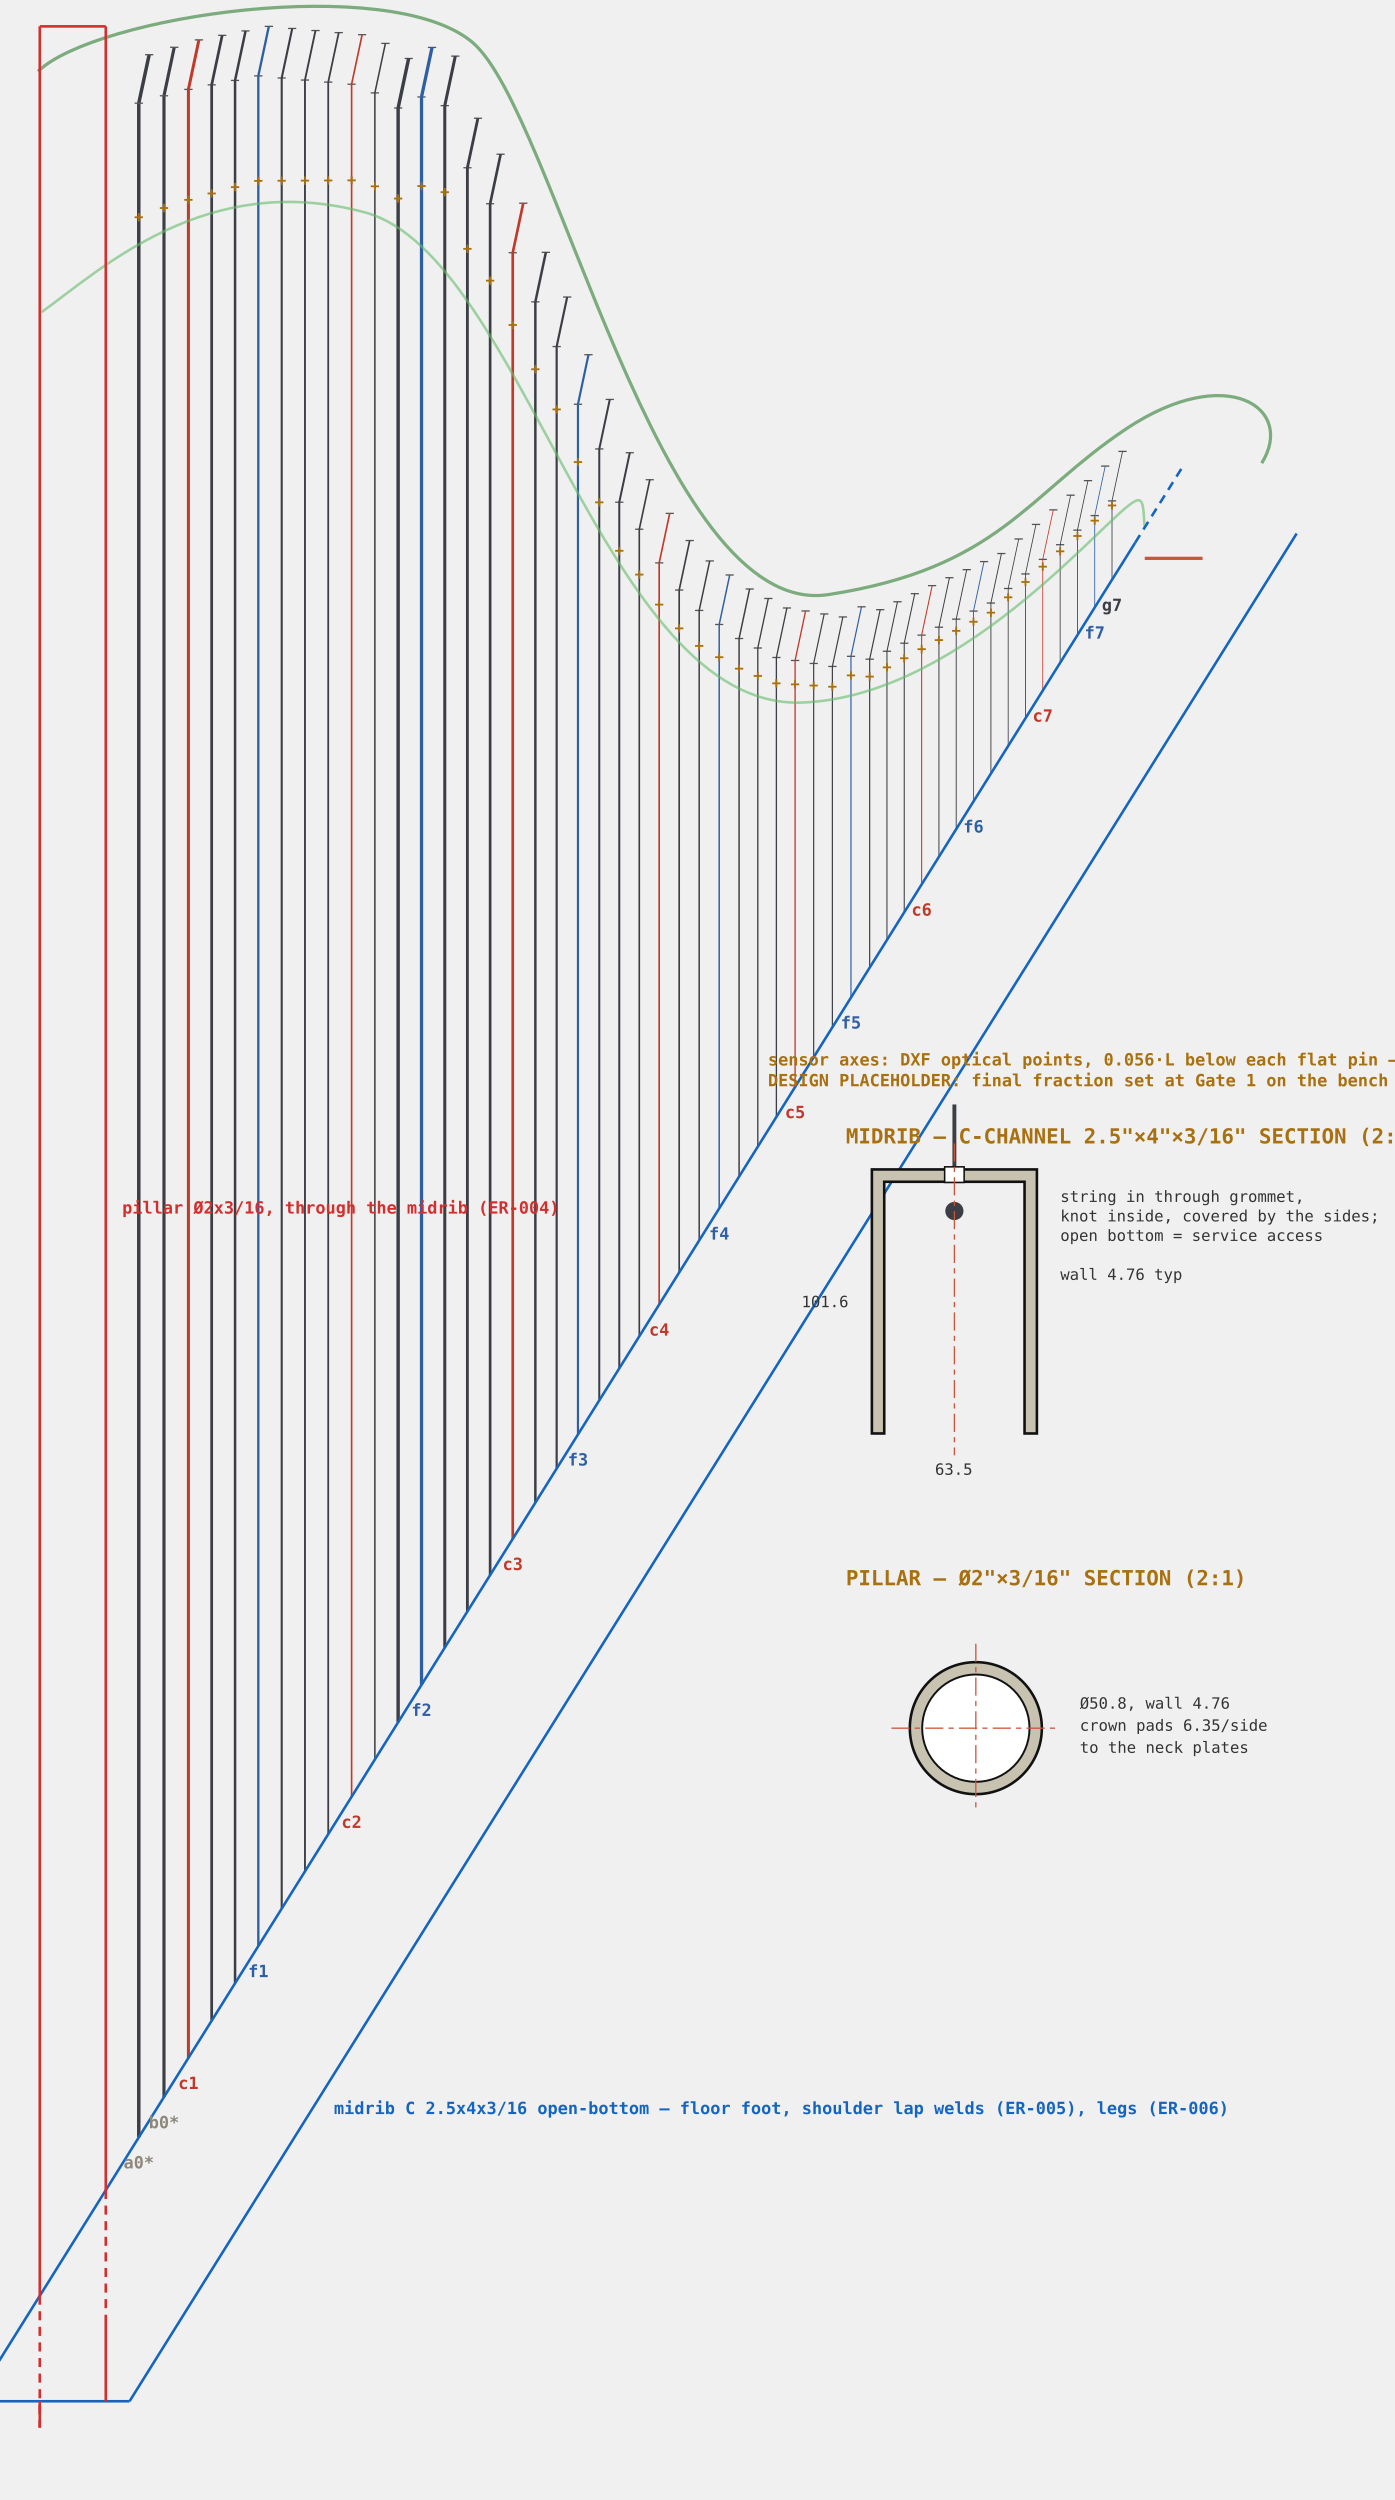
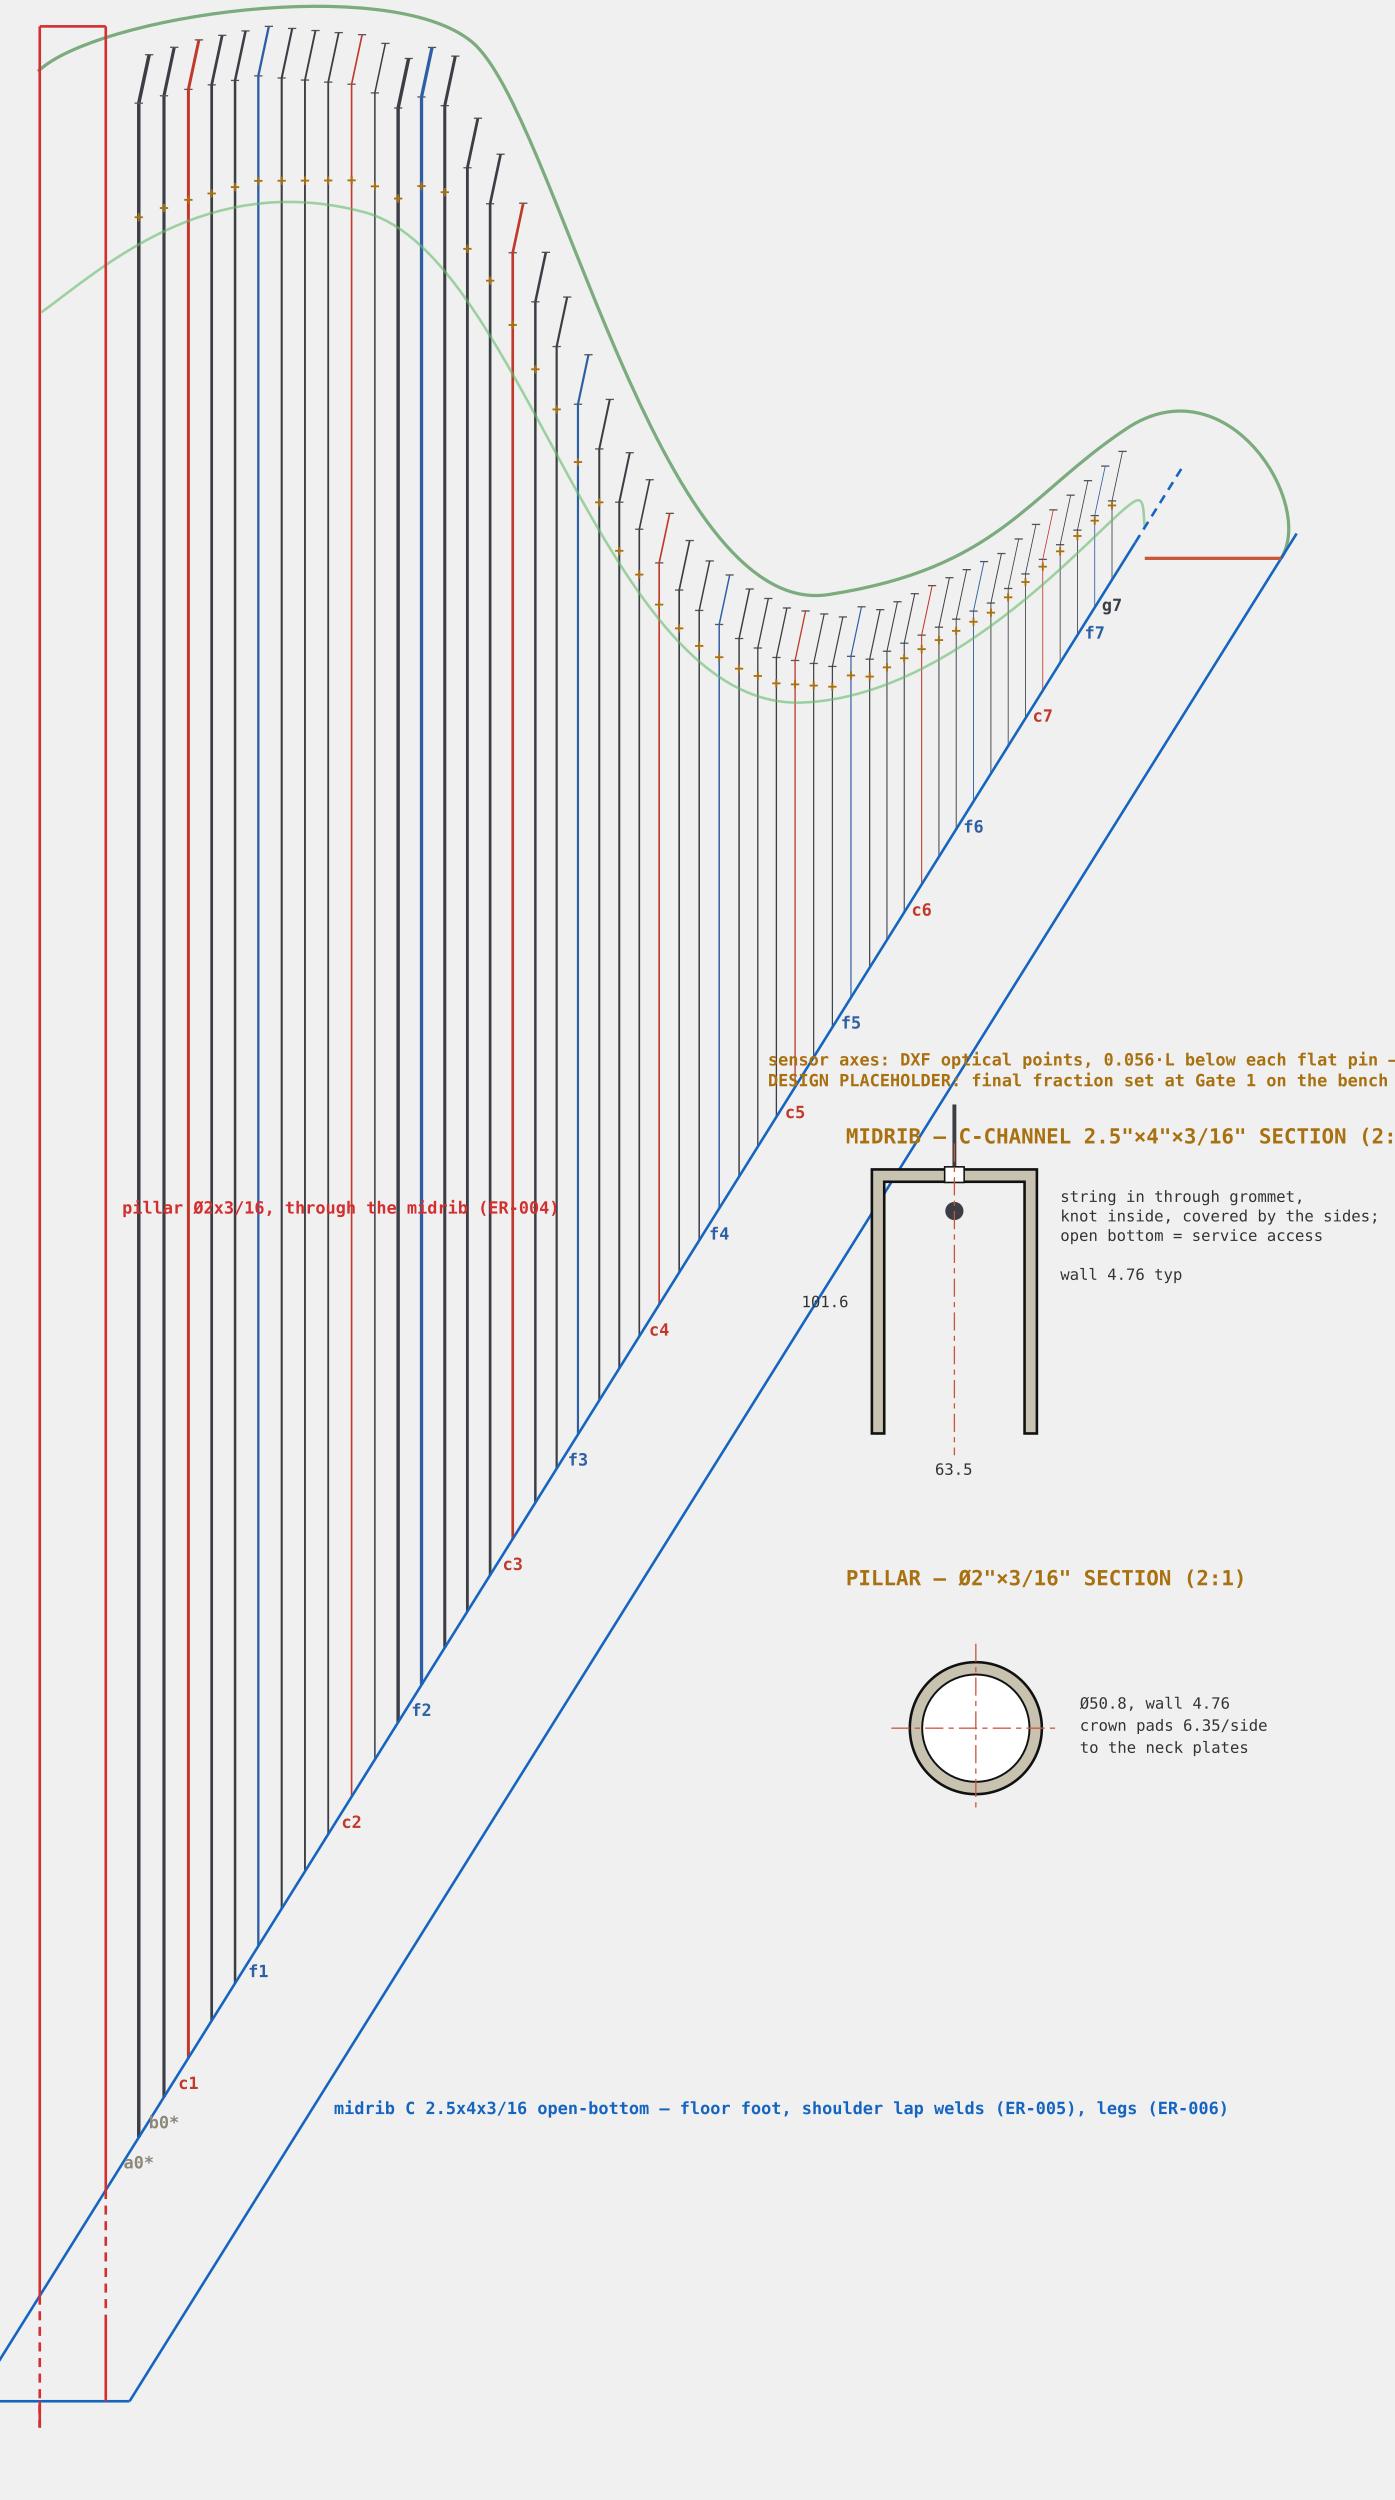
<svg xmlns="http://www.w3.org/2000/svg" width="1073mm" height="1924mm" viewBox="109 0 1073 1924" version="1.1" id="svg296">
  <defs id="defs296" />
  <style id="style1">.nl{font-size:13px;font-weight:700;font-family:ui-monospace,Menlo,Consolas,monospace}</style>
  <g stroke="#555" stroke-width="1.0" fill="none" id="g95">
    <line x1="250.8" y1="68.8" x2="257.2" y2="68.8" id="line2" />
    <line x1="258.9" y1="30.7" x2="265.3" y2="30.7" id="line3" />
    <line x1="268.8" y1="65.3" x2="275.1" y2="65.3" id="line4" />
    <line x1="276.9" y1="27.2" x2="283.2" y2="27.2" id="line5" />
    <line x1="286.7" y1="61.9" x2="293.0" y2="61.9" id="line6" />
    <line x1="294.8" y1="23.8" x2="301.1" y2="23.8" id="line7" />
    <line x1="304.6" y1="58.4" x2="311.0" y2="58.4" id="line8" />
    <line x1="312.7" y1="20.3" x2="319.1" y2="20.3" id="line9" />
    <line x1="322.6" y1="60.0" x2="328.9" y2="60.0" id="line10" />
    <line x1="330.7" y1="21.9" x2="337.0" y2="21.9" id="line11" />
    <line x1="340.5" y1="61.6" x2="346.9" y2="61.6" id="line12" />
    <line x1="348.6" y1="23.5" x2="355.0" y2="23.5" id="line13" />
    <line x1="358.4" y1="63.2" x2="364.8" y2="63.2" id="line14" />
    <line x1="366.5" y1="25.1" x2="372.9" y2="25.1" id="line15" />
    <line x1="376.4" y1="64.8" x2="382.7" y2="64.8" id="line16" />
    <line x1="384.5" y1="26.7" x2="390.8" y2="26.7" id="line17" />
    <line x1="394.3" y1="71.5" x2="400.7" y2="71.5" id="line18" />
    <line x1="402.4" y1="33.4" x2="408.8" y2="33.4" id="line19" />
    <line x1="412.3" y1="83.1" x2="418.6" y2="83.1" id="line20" />
    <line x1="420.4" y1="45.0" x2="426.7" y2="45.0" id="line21" />
    <line x1="430.2" y1="74.6" x2="436.5" y2="74.6" id="line22" />
    <line x1="438.3" y1="36.5" x2="444.7" y2="36.5" id="line23" />
    <line x1="448.1" y1="81.3" x2="454.5" y2="81.3" id="line24" />
    <line x1="456.2" y1="43.2" x2="462.6" y2="43.2" id="line25" />
    <line x1="465.6" y1="129.1" x2="471.9" y2="129.1" id="line26" />
    <line x1="473.7" y1="91.0" x2="480.0" y2="91.0" id="line27" />
    <line x1="483.0" y1="156.8" x2="489.3" y2="156.8" id="line28" />
    <line x1="491.1" y1="118.7" x2="497.4" y2="118.7" id="line29" />
    <line x1="500.4" y1="194.5" x2="506.8" y2="194.5" id="line30" />
    <line x1="508.5" y1="156.4" x2="514.9" y2="156.4" id="line31" />
    <line x1="517.8" y1="232.3" x2="524.2" y2="232.3" id="line32" />
    <line x1="525.9" y1="194.2" x2="532.3" y2="194.2" id="line33" />
    <line x1="534.2" y1="266.7" x2="540.6" y2="266.7" id="line34" />
    <line x1="542.3" y1="228.6" x2="548.7" y2="228.6" id="line35" />
    <line x1="550.6" y1="311.1" x2="557.0" y2="311.1" id="line36" />
    <line x1="558.7" y1="273.0" x2="565.1" y2="273.0" id="line37" />
    <line x1="567.0" y1="345.5" x2="573.4" y2="345.5" id="line38" />
    <line x1="575.1" y1="307.4" x2="581.5" y2="307.4" id="line39" />
    <line x1="582.4" y1="386.5" x2="588.8" y2="386.5" id="line40" />
    <line x1="590.5" y1="348.4" x2="596.8" y2="348.4" id="line41" />
    <line x1="597.8" y1="407.3" x2="604.1" y2="407.3" id="line42" />
    <line x1="605.9" y1="369.2" x2="612.2" y2="369.2" id="line43" />
    <line x1="613.2" y1="433.2" x2="619.5" y2="433.2" id="line44" />
    <line x1="621.3" y1="395.1" x2="627.6" y2="395.1" id="line45" />
    <line x1="628.5" y1="454.1" x2="634.9" y2="454.1" id="line46" />
    <line x1="636.6" y1="416.0" x2="643.0" y2="416.0" id="line47" />
    <line x1="643.9" y1="469.8" x2="650.3" y2="469.8" id="line48" />
    <line x1="652.0" y1="431.7" x2="658.4" y2="431.7" id="line49" />
    <line x1="659.3" y1="480.6" x2="665.6" y2="480.6" id="line50" />
    <line x1="667.4" y1="442.5" x2="673.7" y2="442.5" id="line51" />
    <line x1="674.6" y1="491.4" x2="681.0" y2="491.4" id="line52" />
    <line x1="682.8" y1="453.3" x2="689.1" y2="453.3" id="line53" />
    <line x1="689.0" y1="498.7" x2="695.4" y2="498.7" id="line54" />
    <line x1="697.1" y1="460.6" x2="703.5" y2="460.6" id="line55" />
    <line x1="703.4" y1="506.0" x2="709.7" y2="506.0" id="line56" />
    <line x1="711.5" y1="467.9" x2="717.8" y2="467.9" id="line57" />
    <line x1="717.7" y1="508.3" x2="724.1" y2="508.3" id="line58" />
    <line x1="725.8" y1="470.2" x2="732.2" y2="470.2" id="line59" />
    <line x1="732.1" y1="510.6" x2="738.4" y2="510.6" id="line60" />
    <line x1="740.2" y1="472.5" x2="746.5" y2="472.5" id="line61" />
    <line x1="746.4" y1="512.9" x2="752.8" y2="512.9" id="line62" />
    <line x1="754.5" y1="474.8" x2="760.9" y2="474.8" id="line63" />
    <line x1="760.8" y1="505.1" x2="767.1" y2="505.1" id="line64" />
    <line x1="768.9" y1="467.0" x2="775.2" y2="467.0" id="line65" />
    <line x1="775.1" y1="507.3" x2="781.5" y2="507.3" id="line66" />
    <line x1="783.2" y1="469.2" x2="789.6" y2="469.2" id="line67" />
    <line x1="788.4" y1="501.2" x2="794.8" y2="501.2" id="line68" />
    <line x1="796.5" y1="463.1" x2="802.9" y2="463.1" id="line69" />
    <line x1="801.8" y1="495.0" x2="808.1" y2="495.0" id="line70" />
    <line x1="809.9" y1="456.9" x2="816.2" y2="456.9" id="line71" />
    <line x1="815.1" y1="488.8" x2="821.4" y2="488.8" id="line72" />
    <line x1="823.2" y1="450.7" x2="829.5" y2="450.7" id="line73" />
    <line x1="828.4" y1="482.7" x2="834.8" y2="482.7" id="line74" />
    <line x1="836.5" y1="444.6" x2="842.8" y2="444.6" id="line75" />
    <line x1="841.7" y1="476.5" x2="848.1" y2="476.5" id="line76" />
    <line x1="849.8" y1="438.4" x2="856.2" y2="438.4" id="line77" />
    <line x1="855.1" y1="470.3" x2="861.4" y2="470.3" id="line78" />
    <line x1="863.2" y1="432.2" x2="869.5" y2="432.2" id="line79" />
    <line x1="868.4" y1="464.1" x2="874.7" y2="464.1" id="line80" />
    <line x1="876.5" y1="426.0" x2="882.8" y2="426.0" id="line81" />
    <line x1="881.7" y1="452.9" x2="888.1" y2="452.9" id="line82" />
    <line x1="889.8" y1="414.8" x2="896.2" y2="414.8" id="line83" />
    <line x1="895.0" y1="441.7" x2="901.4" y2="441.7" id="line84" />
    <line x1="903.1" y1="403.6" x2="909.5" y2="403.6" id="line85" />
    <line x1="908.4" y1="430.5" x2="914.7" y2="430.5" id="line86" />
    <line x1="916.5" y1="392.4" x2="922.8" y2="392.4" id="line87" />
    <line x1="921.7" y1="419.2" x2="928.0" y2="419.2" id="line88" />
    <line x1="929.8" y1="381.1" x2="936.1" y2="381.1" id="line89" />
    <line x1="935.0" y1="408.0" x2="941.3" y2="408.0" id="line90" />
    <line x1="943.1" y1="369.9" x2="949.5" y2="369.9" id="line91" />
    <line x1="948.3" y1="396.8" x2="954.7" y2="396.8" id="line92" />
    <line x1="956.4" y1="358.7" x2="962.8" y2="358.7" id="line93" />
    <line x1="961.7" y1="385.5" x2="968.0" y2="385.5" id="line94" />
    <line x1="969.7" y1="347.4" x2="976.1" y2="347.4" id="line95" />
  </g>
  <line x1="254.0" y1="68.8" x2="262.1" y2="30.7" stroke="#c0392b" stroke-width="2.311" id="line96" />
  <line x1="271.9" y1="65.3" x2="280.0" y2="27.2" stroke="#3b3e44" stroke-width="2.108" id="line97" />
  <line x1="289.9" y1="61.9" x2="298.0" y2="23.8" stroke="#3b3e44" stroke-width="1.930" id="line98" />
  <line x1="307.8" y1="58.4" x2="315.9" y2="20.3" stroke="#2e5fa3" stroke-width="1.803" id="line99" />
  <line x1="325.8" y1="60.0" x2="333.9" y2="21.9" stroke="#3b3e44" stroke-width="1.626" id="line100" />
  <line x1="343.7" y1="61.6" x2="351.8" y2="23.5" stroke="#3b3e44" stroke-width="1.448" id="line101" />
  <line x1="361.6" y1="63.2" x2="369.7" y2="25.1" stroke="#3b3e44" stroke-width="1.372" id="line102" />
  <line x1="379.6" y1="64.8" x2="387.7" y2="26.7" stroke="#c0392b" stroke-width="1.270" id="line103" />
  <line x1="397.5" y1="71.5" x2="405.6" y2="33.4" stroke="#3b3e44" stroke-width="1.168" id="line104" />
  <line x1="415.4" y1="83.1" x2="423.5" y2="45.0" stroke="#3b3e44" stroke-width="2.642" id="line105" />
  <line x1="433.4" y1="74.6" x2="441.5" y2="36.5" stroke="#2e5fa3" stroke-width="2.540" id="line106" />
  <line x1="451.3" y1="81.3" x2="459.4" y2="43.2" stroke="#3b3e44" stroke-width="2.337" id="line107" />
  <line x1="468.7" y1="129.1" x2="476.8" y2="91.0" stroke="#3b3e44" stroke-width="2.184" id="line108" />
  <line x1="486.2" y1="156.8" x2="494.3" y2="118.7" stroke="#3b3e44" stroke-width="2.057" id="line109" />
  <line x1="503.6" y1="194.5" x2="511.7" y2="156.4" stroke="#c0392b" stroke-width="2.057" id="line110" />
  <line x1="521.0" y1="232.3" x2="529.1" y2="194.2" stroke="#3b3e44" stroke-width="1.930" id="line111" />
  <line x1="537.4" y1="266.7" x2="545.5" y2="228.6" stroke="#3b3e44" stroke-width="1.676" id="line112" />
  <line x1="553.8" y1="311.1" x2="561.9" y2="273.0" stroke="#2e5fa3" stroke-width="1.676" id="line113" />
  <line x1="570.2" y1="345.5" x2="578.3" y2="307.4" stroke="#3b3e44" stroke-width="1.549" id="line114" />
  <line x1="585.6" y1="386.5" x2="593.7" y2="348.4" stroke="#3b3e44" stroke-width="1.549" id="line115" />
  <line x1="601.0" y1="407.3" x2="609.1" y2="369.2" stroke="#3b3e44" stroke-width="1.270" id="line116" />
  <line x1="616.3" y1="433.2" x2="624.4" y2="395.1" stroke="#c0392b" stroke-width="1.270" id="line117" />
  <line x1="631.7" y1="454.1" x2="639.8" y2="416.0" stroke="#3b3e44" stroke-width="1.270" id="line118" />
  <line x1="647.1" y1="469.8" x2="655.2" y2="431.7" stroke="#3b3e44" stroke-width="1.143" id="line119" />
  <line x1="662.5" y1="480.6" x2="670.6" y2="442.5" stroke="#2e5fa3" stroke-width="1.143" id="line120" />
  <line x1="677.8" y1="491.4" x2="685.9" y2="453.3" stroke="#3b3e44" stroke-width="1.143" id="line121" />
  <line x1="692.2" y1="498.7" x2="700.3" y2="460.6" stroke="#3b3e44" stroke-width="1.016" id="line122" />
  <line x1="706.5" y1="506.0" x2="714.6" y2="467.9" stroke="#3b3e44" stroke-width="1.016" id="line123" />
  <line x1="720.9" y1="508.3" x2="729.0" y2="470.2" stroke="#c0392b" stroke-width="1.016" id="line124" />
  <line x1="735.2" y1="510.6" x2="743.3" y2="472.5" stroke="#3b3e44" stroke-width="0.914" id="line125" />
  <line x1="749.6" y1="512.9" x2="757.7" y2="474.8" stroke="#3b3e44" stroke-width="0.914" id="line126" />
  <line x1="763.9" y1="505.1" x2="772.0" y2="467.0" stroke="#2e5fa3" stroke-width="0.914" id="line127" />
  <line x1="778.3" y1="507.3" x2="786.4" y2="469.2" stroke="#3b3e44" stroke-width="0.914" id="line128" />
  <line x1="791.6" y1="501.2" x2="799.7" y2="463.1" stroke="#3b3e44" stroke-width="0.813" id="line129" />
  <line x1="804.9" y1="495.0" x2="813.0" y2="456.9" stroke="#3b3e44" stroke-width="0.813" id="line130" />
  <line x1="818.3" y1="488.8" x2="826.4" y2="450.7" stroke="#c0392b" stroke-width="0.813" id="line131" />
  <line x1="831.6" y1="482.7" x2="839.7" y2="444.6" stroke="#3b3e44" stroke-width="0.762" id="line132" />
  <line x1="844.9" y1="476.5" x2="853.0" y2="438.4" stroke="#3b3e44" stroke-width="0.711" id="line133" />
  <line x1="858.2" y1="470.3" x2="866.3" y2="432.2" stroke="#2e5fa3" stroke-width="0.711" id="line134" />
  <line x1="871.6" y1="464.1" x2="879.7" y2="426.0" stroke="#3b3e44" stroke-width="0.711" id="line135" />
  <line x1="884.9" y1="452.9" x2="893.0" y2="414.8" stroke="#3b3e44" stroke-width="0.635" id="line136" />
  <line x1="898.2" y1="441.7" x2="906.3" y2="403.6" stroke="#3b3e44" stroke-width="0.635" id="line137" />
  <line x1="911.5" y1="430.5" x2="919.6" y2="392.4" stroke="#c0392b" stroke-width="0.635" id="line138" />
  <line x1="924.9" y1="419.2" x2="933.0" y2="381.1" stroke="#3b3e44" stroke-width="0.635" id="line139" />
  <line x1="938.2" y1="408.0" x2="946.3" y2="369.9" stroke="#3b3e44" stroke-width="0.635" id="line140" />
  <line x1="951.5" y1="396.8" x2="959.6" y2="358.7" stroke="#2e5fa3" stroke-width="0.635" id="line141" />
  <line x1="964.8" y1="385.5" x2="972.9" y2="347.4" stroke="#3b3e44" stroke-width="0.635" id="line142" />
  <line x1="964.8" y1="446.2" x2="964.8" y2="385.5" stroke="#3b3e44" stroke-width="0.635" id="line241">
    </line>
  <text x="964.8" y="470.2" class="nl" fill="#3b3e44" text-anchor="middle" id="text241">g7</text>
  <line x1="951.5" y1="467.5" x2="951.5" y2="396.8" stroke="#2e5fa3" stroke-width="0.635" id="line242">
    </line>
  <text x="951.5" y="491.5" class="nl" fill="#2e5fa3" text-anchor="middle" id="text242">f7</text>
  <line x1="938.2" y1="488.8" x2="938.2" y2="408.0" stroke="#3b3e44" stroke-width="0.635" id="line243">
    </line>
  <line x1="924.9" y1="510.1" x2="924.9" y2="419.2" stroke="#3b3e44" stroke-width="0.635" id="line244">
    </line>
  <line x1="911.5" y1="531.4" x2="911.5" y2="430.5" stroke="#c0392b" stroke-width="0.635" id="line245">
    </line>
  <text x="911.5" y="555.4" class="nl" fill="#c0392b" text-anchor="middle" id="text245">c7</text>
  <line x1="898.2" y1="552.8" x2="898.2" y2="441.7" stroke="#3b3e44" stroke-width="0.635" id="line246">
    </line>
  <line x1="884.9" y1="574.1" x2="884.9" y2="452.9" stroke="#3b3e44" stroke-width="0.635" id="line247">
    </line>
  <line x1="871.6" y1="595.4" x2="871.6" y2="464.1" stroke="#3b3e44" stroke-width="0.711" id="line248">
    </line>
  <line x1="858.2" y1="616.7" x2="858.2" y2="470.3" stroke="#2e5fa3" stroke-width="0.711" id="line249">
    </line>
  <text x="858.2" y="640.7" class="nl" fill="#2e5fa3" text-anchor="middle" id="text249">f6</text>
  <line x1="844.9" y1="638.1" x2="844.9" y2="476.5" stroke="#3b3e44" stroke-width="0.711" id="line250">
    </line>
  <line x1="831.6" y1="659.4" x2="831.6" y2="482.7" stroke="#3b3e44" stroke-width="0.762" id="line251">
    </line>
  <line x1="818.3" y1="680.7" x2="818.3" y2="488.8" stroke="#c0392b" stroke-width="0.813" id="line252">
    </line>
  <text x="818.3" y="704.7" class="nl" fill="#c0392b" text-anchor="middle" id="text252">c6</text>
  <line x1="804.9" y1="702.0" x2="804.9" y2="495.0" stroke="#3b3e44" stroke-width="0.813" id="line253">
    </line>
  <line x1="791.6" y1="723.4" x2="791.6" y2="501.2" stroke="#3b3e44" stroke-width="0.813" id="line254">
    </line>
  <line x1="778.3" y1="744.7" x2="778.3" y2="507.3" stroke="#3b3e44" stroke-width="0.914" id="line255">
    </line>
  <line x1="763.9" y1="767.6" x2="763.9" y2="505.1" stroke="#2e5fa3" stroke-width="0.914" id="line256">
    </line>
  <text x="763.9" y="791.6" class="nl" fill="#2e5fa3" text-anchor="middle" id="text256">f5</text>
  <line x1="749.6" y1="790.6" x2="749.6" y2="512.9" stroke="#3b3e44" stroke-width="0.914" id="line257">
    </line>
  <line x1="735.2" y1="813.6" x2="735.2" y2="510.6" stroke="#3b3e44" stroke-width="0.914" id="line258">
    </line>
  <line x1="720.9" y1="836.5" x2="720.9" y2="508.3" stroke="#c0392b" stroke-width="1.016" id="line259">
    </line>
  <text x="720.9" y="860.5" class="nl" fill="#c0392b" text-anchor="middle" id="text259">c5</text>
  <line x1="706.5" y1="859.5" x2="706.5" y2="506.0" stroke="#3b3e44" stroke-width="1.016" id="line260">
    </line>
  <line x1="692.2" y1="882.5" x2="692.2" y2="498.7" stroke="#3b3e44" stroke-width="1.016" id="line261">
    </line>
  <line x1="677.8" y1="905.4" x2="677.8" y2="491.4" stroke="#3b3e44" stroke-width="1.143" id="line262">
    </line>
  <line x1="662.5" y1="930.0" x2="662.5" y2="480.6" stroke="#2e5fa3" stroke-width="1.143" id="line263">
    </line>
  <text x="662.5" y="954.0" class="nl" fill="#2e5fa3" text-anchor="middle" id="text263">f4</text>
  <line x1="647.1" y1="954.6" x2="647.1" y2="469.8" stroke="#3b3e44" stroke-width="1.143" id="line264">
    </line>
  <line x1="631.7" y1="979.2" x2="631.7" y2="454.1" stroke="#3b3e44" stroke-width="1.270" id="line265">
    </line>
  <line x1="616.3" y1="1003.9" x2="616.3" y2="433.2" stroke="#c0392b" stroke-width="1.270" id="line266">
    </line>
  <text x="616.3" y="1027.9" class="nl" fill="#c0392b" text-anchor="middle" id="text266">c4</text>
  <line x1="601.0" y1="1028.5" x2="601.0" y2="407.3" stroke="#3b3e44" stroke-width="1.270" id="line267">
    </line>
  <line x1="585.6" y1="1053.1" x2="585.6" y2="386.5" stroke="#3b3e44" stroke-width="1.549" id="line268">
    </line>
  <line x1="570.2" y1="1077.7" x2="570.2" y2="345.5" stroke="#3b3e44" stroke-width="1.549" id="line269">
    </line>
  <line x1="553.8" y1="1103.9" x2="553.8" y2="311.1" stroke="#2e5fa3" stroke-width="1.676" id="line270">
    </line>
  <text x="553.8" y="1127.9" class="nl" fill="#2e5fa3" text-anchor="middle" id="text270">f3</text>
  <line x1="537.4" y1="1130.2" x2="537.4" y2="266.7" stroke="#3b3e44" stroke-width="1.676" id="line271">
    </line>
  <line x1="521.0" y1="1156.4" x2="521.0" y2="232.3" stroke="#3b3e44" stroke-width="1.930" id="line272">
    </line>
  <line x1="503.6" y1="1184.3" x2="503.6" y2="194.5" stroke="#c0392b" stroke-width="2.057" id="line273">
    </line>
  <text x="503.6" y="1208.3" class="nl" fill="#c0392b" text-anchor="middle" id="text273">c3</text>
  <line x1="486.2" y1="1212.2" x2="486.2" y2="156.8" stroke="#3b3e44" stroke-width="2.057" id="line274">
    </line>
  <line x1="468.7" y1="1240.1" x2="468.7" y2="129.1" stroke="#3b3e44" stroke-width="2.184" id="line275">
    </line>
  <line x1="451.3" y1="1267.9" x2="451.3" y2="81.3" stroke="#3b3e44" stroke-width="2.337" id="line276">
    </line>
  <line x1="433.4" y1="1296.6" x2="433.4" y2="74.6" stroke="#2e5fa3" stroke-width="2.540" id="line277">
    </line>
  <text x="433.4" y="1320.6" class="nl" fill="#2e5fa3" text-anchor="middle" id="text277">f2</text>
  <line x1="415.4" y1="1325.4" x2="415.4" y2="83.1" stroke="#3b3e44" stroke-width="2.642" id="line278">
    </line>
  <line x1="397.5" y1="1354.1" x2="397.5" y2="71.5" stroke="#3b3e44" stroke-width="1.168" id="line279">
    </line>
  <line x1="379.6" y1="1382.8" x2="379.6" y2="64.8" stroke="#c0392b" stroke-width="1.270" id="line280">
    </line>
  <text x="379.6" y="1406.8" class="nl" fill="#c0392b" text-anchor="middle" id="text280">c2</text>
  <line x1="361.6" y1="1411.5" x2="361.6" y2="63.2" stroke="#3b3e44" stroke-width="1.372" id="line281">
    </line>
  <line x1="343.7" y1="1440.2" x2="343.7" y2="61.6" stroke="#3b3e44" stroke-width="1.448" id="line282">
    </line>
  <line x1="325.8" y1="1468.9" x2="325.8" y2="60.0" stroke="#3b3e44" stroke-width="1.626" id="line283">
    </line>
  <line x1="307.8" y1="1497.6" x2="307.8" y2="58.4" stroke="#2e5fa3" stroke-width="1.803" id="line284">
    </line>
  <text x="307.8" y="1521.6" class="nl" fill="#2e5fa3" text-anchor="middle" id="text284">f1</text>
  <line x1="289.9" y1="1526.3" x2="289.9" y2="61.9" stroke="#3b3e44" stroke-width="1.930" id="line285">
    </line>
  <line x1="271.9" y1="1555.0" x2="271.9" y2="65.3" stroke="#3b3e44" stroke-width="2.108" id="line286">
    </line>
  <line x1="254.0" y1="1583.7" x2="254.0" y2="68.8" stroke="#c0392b" stroke-width="2.311" id="line287">
    </line>
  <text x="254.0" y="1607.7" class="nl" fill="#c0392b" text-anchor="middle" id="text287">c1</text>
  <line x1="235.2" y1="1613.9" x2="235.2" y2="73.7" stroke="#3b3e44" stroke-width="2.426" id="line288">
    </line>
  <line x1="235.2" y1="73.7" x2="243.1" y2="36.4" stroke="#3b3e44" stroke-width="2.426" id="line289" />
  <g stroke="#555" stroke-width="1.0" id="g291">
    <line x1="232.0" y1="73.7" x2="238.4" y2="73.7" id="line290" />
    <line x1="239.9" y1="36.4" x2="246.3" y2="36.4" id="line291" />
  </g>
  <line x1="215.8" y1="1644.8" x2="215.8" y2="79.4" stroke="#3b3e44" stroke-width="2.692" id="line292">
    </line>
  <line x1="215.8" y1="79.4" x2="223.8" y2="42.1" stroke="#3b3e44" stroke-width="2.692" id="line293" />
  <g stroke="#555" stroke-width="1.0" id="g295">
    <line x1="212.6" y1="79.4" x2="219.0" y2="79.4" id="line294" />
    <line x1="220.6" y1="42.1" x2="227.0" y2="42.1" id="line295" />
  </g>
-   <path d="M 138.22,54.935 C 182.636,12.264 408.329,-20.833 472.261,32.301 536.194,85.436 615.437,477.81 746.634,457.583 877.832,437.356 899.005,380.96 976.112,329.784 c 77.107,-51.176 130.3,-15.8 103.9,26.7" fill="none" stroke="#2e7d32" stroke-width="2.5" opacity="0.6" id="path295">
+   <path d="M 138.22,54.935 C 182.636,12.264 408.329,-20.833 472.261,32.301 536.194,85.436 615.437,477.81 746.634,457.583 877.832,437.356 899.005,380.96 976.112,329.784 c 77.107,-51.176 145.385,57.401 118.888,99.803" fill="none" stroke="#2e7d32" stroke-width="2.5" opacity="0.6" id="path295">
    </path>
  <path d="m 140.746,240.416 c 46.266,-33.248 127.61,-109.938 249.248,-76.925 121.638,33.014 183.857,382.828 336.293,377.194 129.228,-4.776 242.909,-155.441 258.539,-155.713 5,-0.24 4,11 5.2,20.9" fill="none" stroke="#66bb6a" stroke-width="2" opacity="0.6" id="path296">
    </path>
  <g id="frame-members">
    <line x1="208.7" y1="1848.0" x2="1106.9" y2="410.6" stroke="#1565c0" stroke-width="2" />
    <line x1="88.9" y1="1848.0" x2="982.6" y2="417.7" stroke="#1565c0" stroke-width="2" />
    <line x1="982.6" y1="417.7" x2="1020.7" y2="356.7" stroke="#1565c0" stroke-width="2" stroke-dasharray="7 5" />
    <line x1="88.9" y1="1848.0" x2="208.7" y2="1848.0" stroke="#1565c0" stroke-width="2" />
    <line x1="139.6" y1="20.3" x2="139.6" y2="1766.7" stroke="#d32f2f" stroke-width="2" />
    <line x1="139.6" y1="1766.7" x2="139.6" y2="1868.3" stroke="#d32f2f" stroke-width="2" stroke-dasharray="7 5" />
    <line x1="139.6" y1="1868.3" x2="139.6" y2="1848.0" stroke="#d32f2f" stroke-width="2" />
    <line x1="190.4" y1="20.3" x2="190.4" y2="1685.4" stroke="#d32f2f" stroke-width="2" />
    <line x1="190.4" y1="1685.4" x2="190.4" y2="1787.0" stroke="#d32f2f" stroke-width="2" stroke-dasharray="7 5" />
    <line x1="190.4" y1="1787.0" x2="190.4" y2="1848.0" stroke="#d32f2f" stroke-width="2" />
    <line x1="139.6" y1="20.3" x2="190.4" y2="20.3" stroke="#d32f2f" stroke-width="2" />
    <text x="366" y="1627" style="font:700 13px monospace" fill="#1565c0">midrib C 2.5x4x3/16 open-bottom — floor foot, shoulder lap welds (ER-005), legs (ER-006)</text>
    <text x="203" y="934" style="font:700 13px monospace" fill="#d32f2f">pillar Ø2x3/16, through the midrib (ER-004)</text>
  </g>
  <g id="cross-sections">
    <text x="760" y="880" style="font:700 16px monospace" fill="#a8700f" id="text158">MIDRIB — C-CHANNEL 2.5"×4"×3/16" SECTION (2:1), OPEN BOTTOM</text>
    <path d="M780 1103.2 L780 900 L907 900 L907 1103.2 L897.5 1103.2 L897.5 909.5 L789.5 909.5 L789.5 1103.2 Z" fill="#c8c2b0" stroke="#111" stroke-width="2" id="path158" />
    <line x1="843.5" y1="850" x2="843.5" y2="900" stroke="#3b3e44" stroke-width="3" id="line158" />
    <rect x="836" y="898" width="15" height="12" fill="#ffffff" stroke="#111" stroke-width="1.2" id="rect158" />
    <circle cx="843.5" cy="932" r="7" fill="#3b3e44" id="circle158" />
    <line x1="843.5" y1="880" x2="843.5" y2="1120" stroke="#c9553a" stroke-width="1" stroke-dasharray="14 4 4 4" id="line159" />
    <text x="925" y="925" style="font:12px monospace" fill="#333" id="text159">string in through grommet,</text>
    <text x="925" y="940" style="font:12px monospace" fill="#333" id="text160">knot inside, covered by the sides;</text>
    <text x="925" y="955" style="font:12px monospace" fill="#333" id="text161">open bottom = service access</text>
    <text x="843" y="1135" style="font:12px monospace" fill="#333" text-anchor="middle" id="text162">63.5</text>
    <text x="762" y="1006" style="font:12px monospace" fill="#333" text-anchor="end" id="text163">101.6</text>
    <text x="925" y="985" style="font:12px monospace" fill="#333" id="text164">wall 4.76 typ</text>
    <text x="760" y="1220" style="font:700 16px monospace" fill="#a8700f" id="text165">PILLAR — Ø2"×3/16" SECTION (2:1)</text>
    <circle cx="860" cy="1330" r="50.8" fill="#c8c2b0" stroke="#111" stroke-width="2" id="circle165" />
    <circle cx="860" cy="1330" r="41.3" fill="#ffffff" stroke="#111" stroke-width="1.5" id="circle166" />
    <line x1="860" y1="1265" x2="860" y2="1395" stroke="#c9553a" stroke-width="1" stroke-dasharray="14 4 4 4" id="line166" />
    <line x1="795" y1="1330" x2="925" y2="1330" stroke="#c9553a" stroke-width="1" stroke-dasharray="14 4 4 4" id="line167" />
    <text x="940" y="1315" style="font:12px monospace" fill="#333" id="text167">Ø50.8, wall 4.76</text>
    <text x="940" y="1332" style="font:12px monospace" fill="#333" id="text168">crown pads 6.35/side</text>
    <text x="940" y="1349" style="font:12px monospace" fill="#333" id="text169">to the neck plates</text>
  </g>
  <g id="sensor-axes">
    <line x1="250.8" y1="153.8" x2="257.2" y2="153.8" stroke="#a8700f" stroke-width="1.4" id="line169" />
    <line x1="254.0" y1="150.6" x2="254.0" y2="157.0" stroke="#a8700f" stroke-width="1.4" id="line170" />
    <line x1="268.7" y1="148.9" x2="275.1" y2="148.9" stroke="#a8700f" stroke-width="1.4" id="line171" />
    <line x1="271.9" y1="145.7" x2="271.9" y2="152.1" stroke="#a8700f" stroke-width="1.4" id="line172" />
    <line x1="286.7" y1="144.0" x2="293.1" y2="144.0" stroke="#a8700f" stroke-width="1.4" id="line173" />
    <line x1="289.9" y1="140.8" x2="289.9" y2="147.2" stroke="#a8700f" stroke-width="1.4" id="line174" />
    <line x1="304.6" y1="139.2" x2="311.0" y2="139.2" stroke="#a8700f" stroke-width="1.4" id="line175" />
    <line x1="307.8" y1="136.0" x2="307.8" y2="142.4" stroke="#a8700f" stroke-width="1.4" id="line176" />
    <line x1="322.6" y1="139.1" x2="329.0" y2="139.1" stroke="#a8700f" stroke-width="1.4" id="line177" />
    <line x1="325.8" y1="135.9" x2="325.8" y2="142.3" stroke="#a8700f" stroke-width="1.4" id="line178" />
    <line x1="340.5" y1="139.0" x2="346.9" y2="139.0" stroke="#a8700f" stroke-width="1.4" id="line179" />
    <line x1="343.7" y1="135.8" x2="343.7" y2="142.2" stroke="#a8700f" stroke-width="1.4" id="line180" />
    <line x1="358.4" y1="138.9" x2="364.8" y2="138.9" stroke="#a8700f" stroke-width="1.4" id="line181" />
    <line x1="361.6" y1="135.7" x2="361.6" y2="142.1" stroke="#a8700f" stroke-width="1.4" id="line182" />
    <line x1="376.4" y1="138.8" x2="382.8" y2="138.8" stroke="#a8700f" stroke-width="1.4" id="line183" />
    <line x1="379.6" y1="135.6" x2="379.6" y2="142.0" stroke="#a8700f" stroke-width="1.4" id="line184" />
    <line x1="394.3" y1="143.4" x2="400.7" y2="143.4" stroke="#a8700f" stroke-width="1.4" id="line185" />
    <line x1="397.5" y1="140.2" x2="397.5" y2="146.6" stroke="#a8700f" stroke-width="1.4" id="line186" />
    <line x1="412.2" y1="152.8" x2="418.6" y2="152.8" stroke="#a8700f" stroke-width="1.4" id="line187" />
    <line x1="415.4" y1="149.6" x2="415.4" y2="156.0" stroke="#a8700f" stroke-width="1.4" id="line188" />
    <line x1="430.2" y1="143.2" x2="436.6" y2="143.2" stroke="#a8700f" stroke-width="1.4" id="line189" />
    <line x1="433.4" y1="140.0" x2="433.4" y2="146.4" stroke="#a8700f" stroke-width="1.4" id="line190" />
    <line x1="448.1" y1="147.9" x2="454.5" y2="147.9" stroke="#a8700f" stroke-width="1.4" id="line191" />
    <line x1="451.3" y1="144.7" x2="451.3" y2="151.1" stroke="#a8700f" stroke-width="1.4" id="line192" />
    <line x1="465.5" y1="191.5" x2="471.9" y2="191.5" stroke="#a8700f" stroke-width="1.4" id="line193" />
    <line x1="468.7" y1="188.3" x2="468.7" y2="194.7" stroke="#a8700f" stroke-width="1.4" id="line194" />
    <line x1="483.0" y1="216.0" x2="489.4" y2="216.0" stroke="#a8700f" stroke-width="1.4" id="line195" />
    <line x1="486.2" y1="212.8" x2="486.2" y2="219.2" stroke="#a8700f" stroke-width="1.4" id="line196" />
    <line x1="500.4" y1="250.1" x2="506.8" y2="250.1" stroke="#a8700f" stroke-width="1.4" id="line197" />
    <line x1="503.6" y1="246.9" x2="503.6" y2="253.3" stroke="#a8700f" stroke-width="1.4" id="line198" />
    <line x1="517.8" y1="284.2" x2="524.2" y2="284.2" stroke="#a8700f" stroke-width="1.4" id="line199" />
    <line x1="521.0" y1="281.0" x2="521.0" y2="287.4" stroke="#a8700f" stroke-width="1.4" id="line200" />
    <line x1="534.2" y1="315.1" x2="540.6" y2="315.1" stroke="#a8700f" stroke-width="1.4" id="line201" />
    <line x1="537.4" y1="311.9" x2="537.4" y2="318.3" stroke="#a8700f" stroke-width="1.4" id="line202" />
    <line x1="550.6" y1="355.6" x2="557.0" y2="355.6" stroke="#a8700f" stroke-width="1.4" id="line203" />
    <line x1="553.8" y1="352.4" x2="553.8" y2="358.8" stroke="#a8700f" stroke-width="1.4" id="line204" />
    <line x1="567.0" y1="386.6" x2="573.4" y2="386.6" stroke="#a8700f" stroke-width="1.4" id="line205" />
    <line x1="570.2" y1="383.4" x2="570.2" y2="389.8" stroke="#a8700f" stroke-width="1.4" id="line206" />
    <line x1="582.4" y1="423.9" x2="588.8" y2="423.9" stroke="#a8700f" stroke-width="1.4" id="line207" />
    <line x1="585.6" y1="420.7" x2="585.6" y2="427.1" stroke="#a8700f" stroke-width="1.4" id="line208" />
    <line x1="597.8" y1="442.2" x2="604.2" y2="442.2" stroke="#a8700f" stroke-width="1.4" id="line209" />
    <line x1="601.0" y1="439.0" x2="601.0" y2="445.4" stroke="#a8700f" stroke-width="1.4" id="line210" />
    <line x1="613.1" y1="465.3" x2="619.5" y2="465.3" stroke="#a8700f" stroke-width="1.4" id="line211" />
    <line x1="616.3" y1="462.1" x2="616.3" y2="468.5" stroke="#a8700f" stroke-width="1.4" id="line212" />
    <line x1="628.5" y1="483.6" x2="634.9" y2="483.6" stroke="#a8700f" stroke-width="1.4" id="line213" />
    <line x1="631.7" y1="480.4" x2="631.7" y2="486.8" stroke="#a8700f" stroke-width="1.4" id="line214" />
    <line x1="643.9" y1="497.1" x2="650.3" y2="497.1" stroke="#a8700f" stroke-width="1.4" id="line215" />
    <line x1="647.1" y1="493.9" x2="647.1" y2="500.3" stroke="#a8700f" stroke-width="1.4" id="line216" />
    <line x1="659.3" y1="505.8" x2="665.7" y2="505.8" stroke="#a8700f" stroke-width="1.4" id="line217" />
    <line x1="662.5" y1="502.6" x2="662.5" y2="509.0" stroke="#a8700f" stroke-width="1.4" id="line218" />
    <line x1="674.6" y1="514.6" x2="681.0" y2="514.6" stroke="#a8700f" stroke-width="1.4" id="line219" />
    <line x1="677.8" y1="511.4" x2="677.8" y2="517.8" stroke="#a8700f" stroke-width="1.4" id="line220" />
    <line x1="689.0" y1="520.2" x2="695.4" y2="520.2" stroke="#a8700f" stroke-width="1.4" id="line221" />
    <line x1="692.2" y1="517.0" x2="692.2" y2="523.4" stroke="#a8700f" stroke-width="1.4" id="line222" />
    <line x1="703.3" y1="525.9" x2="709.7" y2="525.9" stroke="#a8700f" stroke-width="1.4" id="line223" />
    <line x1="706.5" y1="522.7" x2="706.5" y2="529.1" stroke="#a8700f" stroke-width="1.4" id="line224" />
    <line x1="717.7" y1="526.7" x2="724.1" y2="526.7" stroke="#a8700f" stroke-width="1.4" id="line225" />
    <line x1="720.9" y1="523.5" x2="720.9" y2="529.9" stroke="#a8700f" stroke-width="1.4" id="line226" />
    <line x1="732.0" y1="527.6" x2="738.4" y2="527.6" stroke="#a8700f" stroke-width="1.4" id="line227" />
    <line x1="735.2" y1="524.4" x2="735.2" y2="530.8" stroke="#a8700f" stroke-width="1.4" id="line228" />
    <line x1="746.4" y1="528.5" x2="752.8" y2="528.5" stroke="#a8700f" stroke-width="1.4" id="line229" />
    <line x1="749.6" y1="525.3" x2="749.6" y2="531.7" stroke="#a8700f" stroke-width="1.4" id="line230" />
    <line x1="760.7" y1="519.8" x2="767.1" y2="519.8" stroke="#a8700f" stroke-width="1.4" id="line231" />
    <line x1="763.9" y1="516.6" x2="763.9" y2="523.0" stroke="#a8700f" stroke-width="1.4" id="line232" />
    <line x1="775.1" y1="520.7" x2="781.5" y2="520.7" stroke="#a8700f" stroke-width="1.4" id="line233" />
    <line x1="778.3" y1="517.5" x2="778.3" y2="523.9" stroke="#a8700f" stroke-width="1.4" id="line234" />
    <line x1="788.4" y1="513.6" x2="794.8" y2="513.6" stroke="#a8700f" stroke-width="1.4" id="line235" />
    <line x1="791.6" y1="510.4" x2="791.6" y2="516.8" stroke="#a8700f" stroke-width="1.4" id="line236" />
    <line x1="801.7" y1="506.6" x2="808.1" y2="506.6" stroke="#a8700f" stroke-width="1.4" id="line237" />
    <line x1="804.9" y1="503.4" x2="804.9" y2="509.8" stroke="#a8700f" stroke-width="1.4" id="line238" />
    <line x1="815.1" y1="499.6" x2="821.5" y2="499.6" stroke="#a8700f" stroke-width="1.4" id="line239" />
    <line x1="818.3" y1="496.4" x2="818.3" y2="502.8" stroke="#a8700f" stroke-width="1.4" id="line240" />
    <line x1="828.4" y1="492.6" x2="834.8" y2="492.6" stroke="#a8700f" stroke-width="1.4" id="line296" />
    <line x1="831.6" y1="489.4" x2="831.6" y2="495.8" stroke="#a8700f" stroke-width="1.4" id="line297" />
    <line x1="841.7" y1="485.5" x2="848.1" y2="485.5" stroke="#a8700f" stroke-width="1.4" id="line298" />
    <line x1="844.9" y1="482.3" x2="844.9" y2="488.7" stroke="#a8700f" stroke-width="1.4" id="line299" />
    <line x1="855.0" y1="478.5" x2="861.4" y2="478.5" stroke="#a8700f" stroke-width="1.4" id="line300" />
    <line x1="858.2" y1="475.3" x2="858.2" y2="481.7" stroke="#a8700f" stroke-width="1.4" id="line301" />
    <line x1="868.4" y1="471.5" x2="874.8" y2="471.5" stroke="#a8700f" stroke-width="1.4" id="line302" />
    <line x1="871.6" y1="468.3" x2="871.6" y2="474.7" stroke="#a8700f" stroke-width="1.4" id="line303" />
    <line x1="881.7" y1="459.7" x2="888.1" y2="459.7" stroke="#a8700f" stroke-width="1.4" id="line304" />
    <line x1="884.9" y1="456.5" x2="884.9" y2="462.9" stroke="#a8700f" stroke-width="1.4" id="line305" />
    <line x1="895.0" y1="447.9" x2="901.4" y2="447.9" stroke="#a8700f" stroke-width="1.4" id="line306" />
    <line x1="898.2" y1="444.7" x2="898.2" y2="451.1" stroke="#a8700f" stroke-width="1.4" id="line307" />
    <line x1="908.3" y1="436.1" x2="914.7" y2="436.1" stroke="#a8700f" stroke-width="1.4" id="line308" />
    <line x1="911.5" y1="432.9" x2="911.5" y2="439.3" stroke="#a8700f" stroke-width="1.4" id="line309" />
    <line x1="921.7" y1="424.3" x2="928.1" y2="424.3" stroke="#a8700f" stroke-width="1.4" id="line310" />
    <line x1="924.9" y1="421.1" x2="924.9" y2="427.5" stroke="#a8700f" stroke-width="1.4" id="line311" />
    <line x1="935.0" y1="412.5" x2="941.4" y2="412.5" stroke="#a8700f" stroke-width="1.4" id="line312" />
    <line x1="938.2" y1="409.3" x2="938.2" y2="415.7" stroke="#a8700f" stroke-width="1.4" id="line313" />
    <line x1="948.3" y1="400.7" x2="954.7" y2="400.7" stroke="#a8700f" stroke-width="1.4" id="line314" />
    <line x1="951.5" y1="397.5" x2="951.5" y2="403.9" stroke="#a8700f" stroke-width="1.4" id="line315" />
    <line x1="961.6" y1="389.0" x2="968.0" y2="389.0" stroke="#a8700f" stroke-width="1.4" id="line316" />
    <line x1="964.8" y1="385.8" x2="964.8" y2="392.2" stroke="#a8700f" stroke-width="1.4" id="line317" />
    <line x1="232.0" y1="160.1" x2="238.4" y2="160.1" stroke="#a8700f" stroke-width="1.4" id="line318" />
    <line x1="235.2" y1="156.9" x2="235.2" y2="163.3" stroke="#a8700f" stroke-width="1.4" id="line319" />
    <line x1="212.6" y1="167.2" x2="219.0" y2="167.2" stroke="#a8700f" stroke-width="1.4" id="line320" />
    <line x1="215.8" y1="164.0" x2="215.8" y2="170.4" stroke="#a8700f" stroke-width="1.4" id="line321" />
    <text x="700" y="820" style="font:700 13px monospace" fill="#a8700f" id="text321">sensor axes: DXF optical points, 0.056·L below each flat pin —</text>
    <text x="700" y="836" style="font:700 13px monospace" fill="#a8700f" id="text322">DESIGN PLACEHOLDER: final fraction set at Gate 1 on the bench (L/18..L/12)</text>
  </g>
-   <line id="shoulder-weld" x1="990.0" y1="429.7" x2="1034.5" y2="429.7" stroke="#c9553a" stroke-width="2.5" />
+   <line id="shoulder-weld" x1="990.0" y1="429.7" x2="1094.9" y2="429.7" stroke="#c9553a" stroke-width="2.5" />
  <text x="235.2" y="1637.9" class="nl" fill="#8d877a" text-anchor="middle" id="text291">b0*</text>
  <text x="215.8" y="1668.8" class="nl" fill="#8d877a" text-anchor="middle" id="text295">a0*</text>
</svg>
